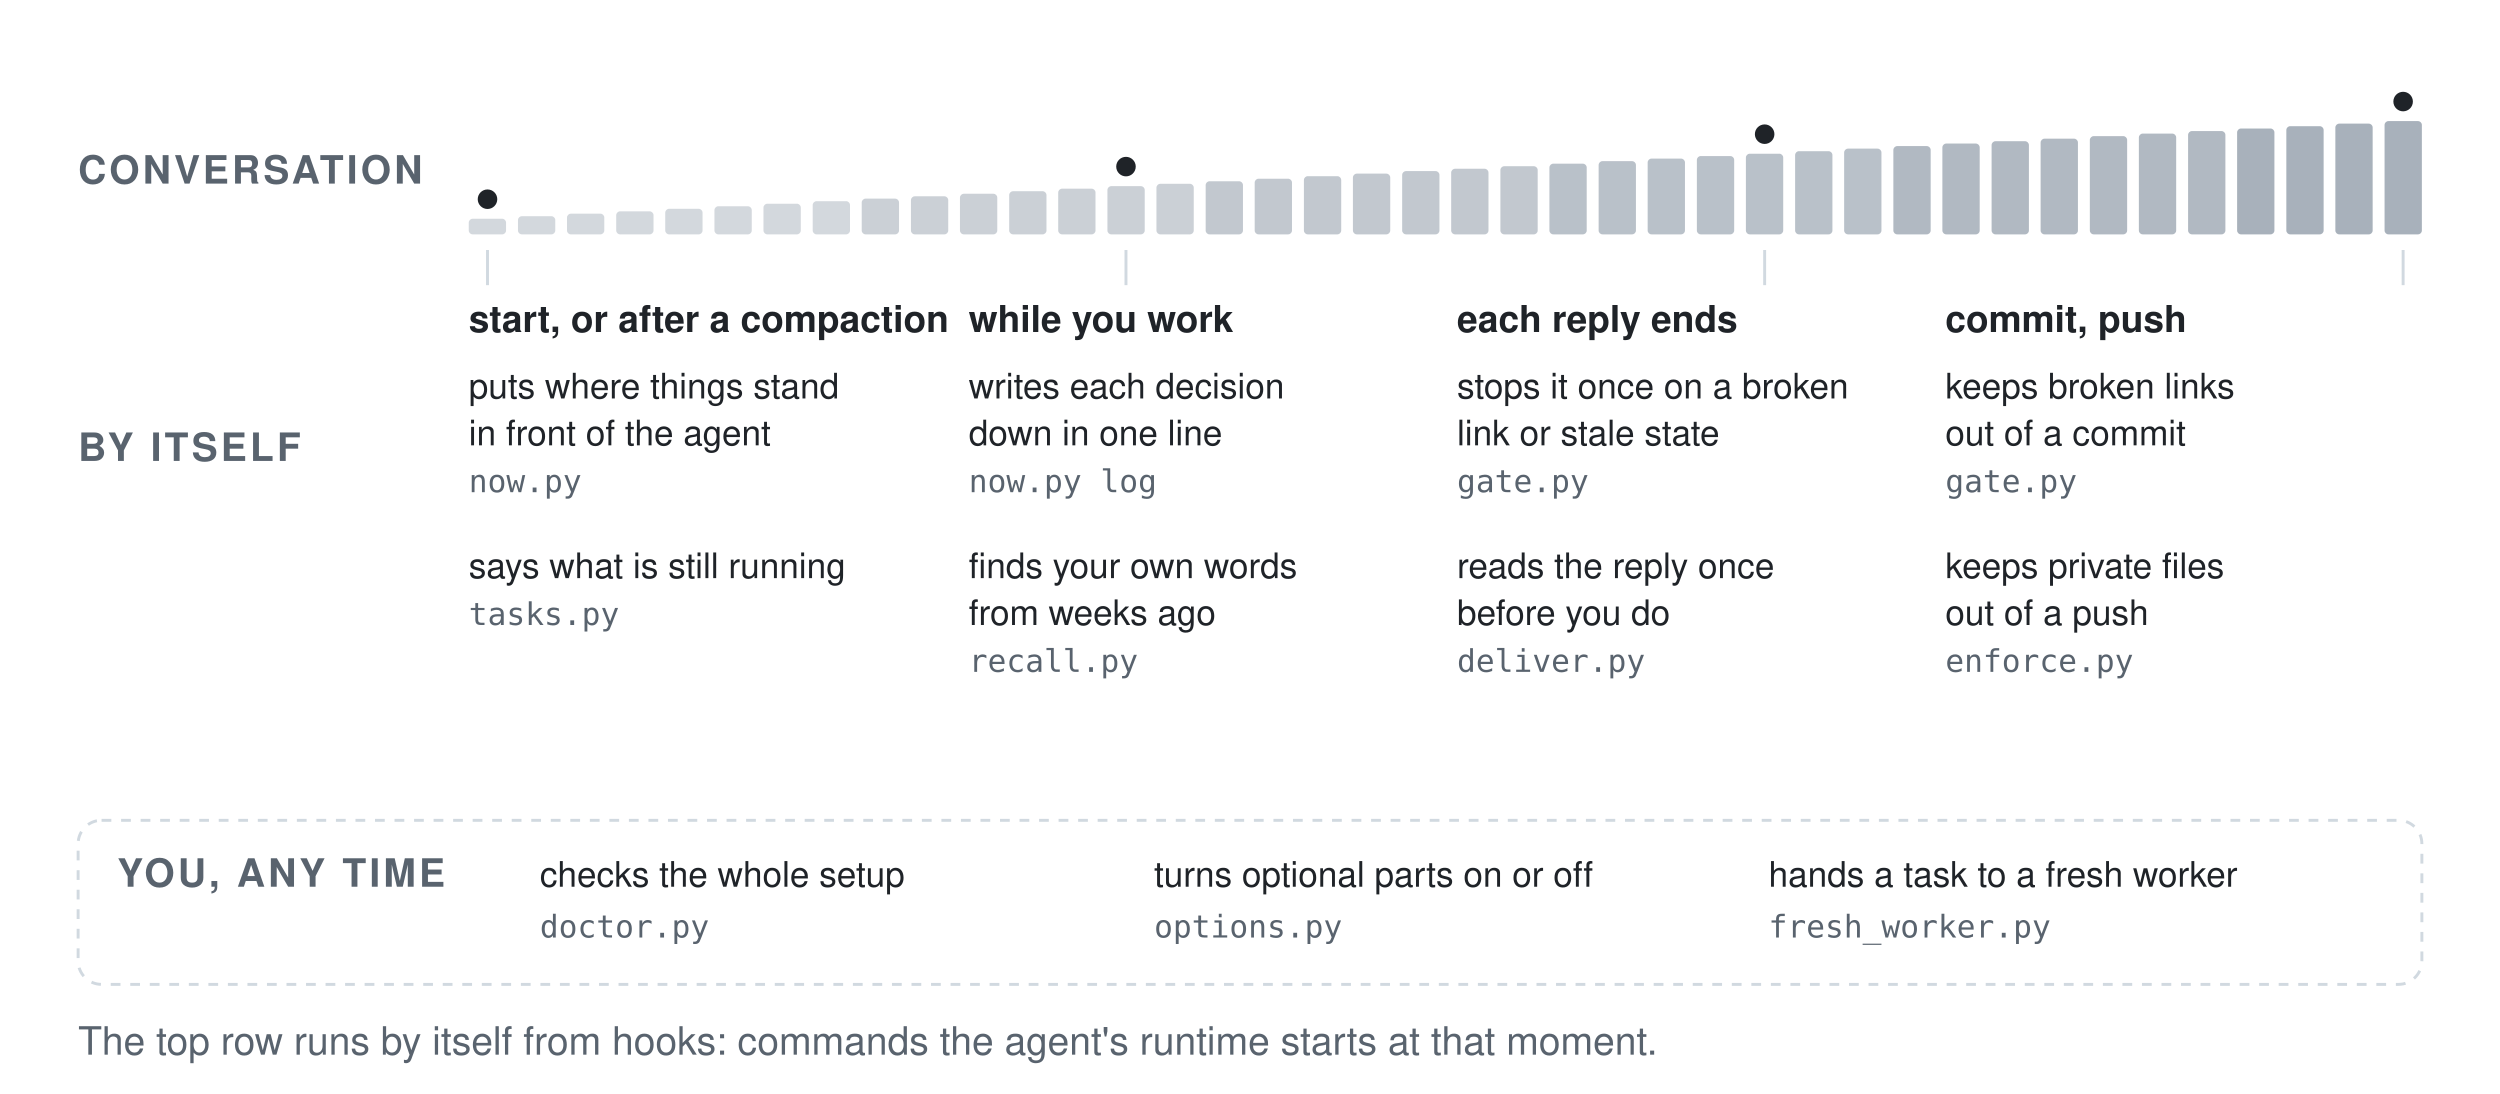
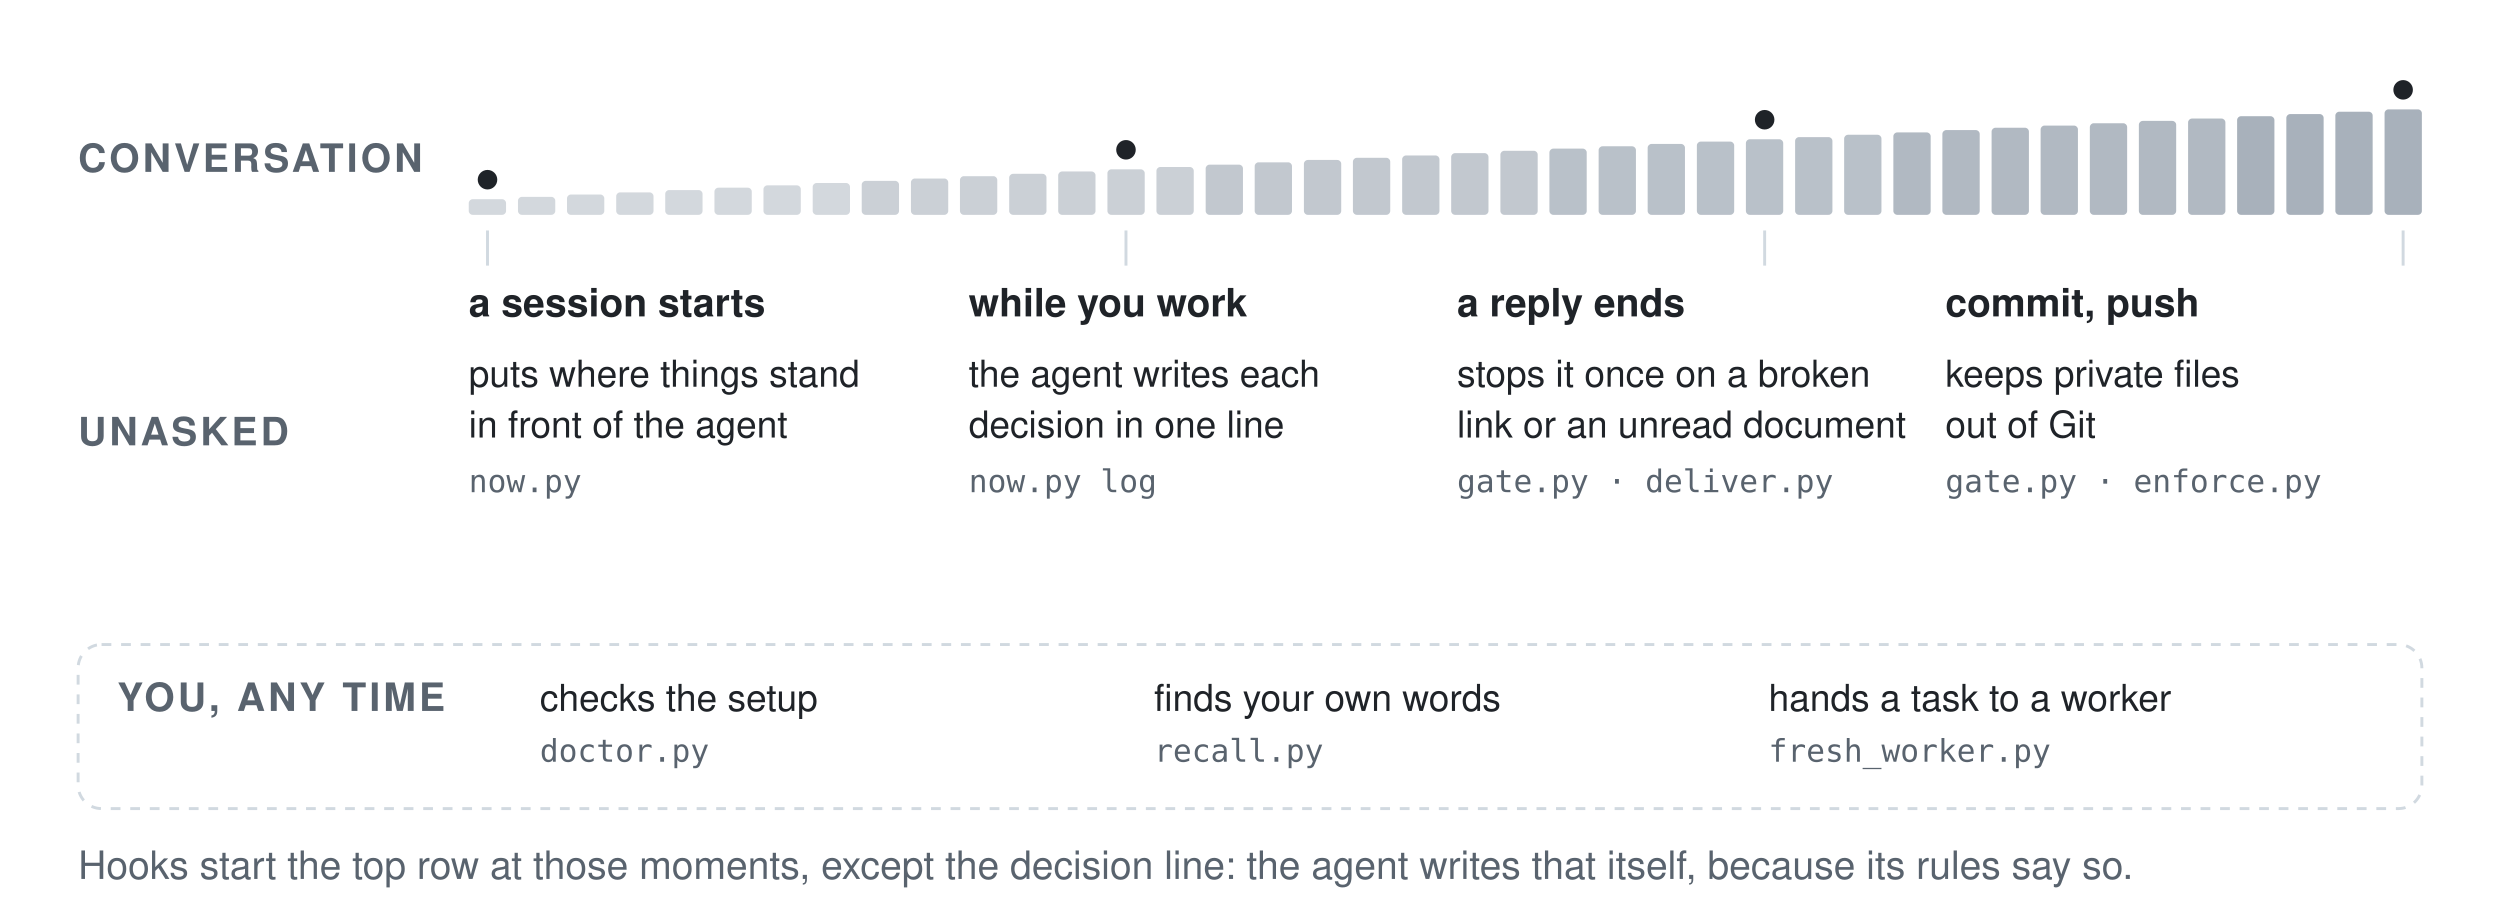
- <svg xmlns="http://www.w3.org/2000/svg" viewBox="0 0 1280 560" width="1280" height="560" role="img" aria-labelledby="t d">
-   <text x="40" y="94" font-size="20" font-family="ui-sans-serif, -apple-system, 'Segoe UI', Helvetica, Arial, sans-serif" fill="#59636e" font-weight="600" letter-spacing="1.6">CONVERSATION</text>
-   <rect x="240" y="112" width="19.1" height="8" rx="2" fill="#a8b1bb" opacity="0.5" />
-   <rect x="265.2" y="110.7" width="19.1" height="9.3" rx="2" fill="#a8b1bb" opacity="0.5" />
-   <rect x="290.3" y="109.4" width="19.1" height="10.6" rx="2" fill="#a8b1bb" opacity="0.5" />
-   <rect x="315.5" y="108.2" width="19.1" height="11.8" rx="2" fill="#a8b1bb" opacity="0.5" />
-   <rect x="340.6" y="106.9" width="19.1" height="13.1" rx="2" fill="#a8b1bb" opacity="0.5" />
-   <rect x="365.8" y="105.6" width="19.1" height="14.4" rx="2" fill="#a8b1bb" opacity="0.5" />
-   <rect x="390.9" y="104.3" width="19.1" height="15.7" rx="2" fill="#a8b1bb" opacity="0.5" />
-   <rect x="416.1" y="103" width="19.1" height="17" rx="2" fill="#a8b1bb" opacity="0.5" />
-   <rect x="441.2" y="101.7" width="19.1" height="18.3" rx="2" fill="#a8b1bb" opacity="0.6" />
-   <rect x="466.4" y="100.5" width="19.1" height="19.5" rx="2" fill="#a8b1bb" opacity="0.6" />
-   <rect x="491.5" y="99.2" width="19.1" height="20.8" rx="2" fill="#a8b1bb" opacity="0.6" />
-   <rect x="516.7" y="97.9" width="19.1" height="22.1" rx="2" fill="#a8b1bb" opacity="0.6" />
-   <rect x="541.8" y="96.6" width="19.1" height="23.4" rx="2" fill="#a8b1bb" opacity="0.6" />
-   <rect x="567" y="95.3" width="19.1" height="24.7" rx="2" fill="#a8b1bb" opacity="0.6" />
-   <rect x="592.1" y="94.1" width="19.1" height="25.9" rx="2" fill="#a8b1bb" opacity="0.6" />
-   <rect x="617.3" y="92.8" width="19.1" height="27.2" rx="2" fill="#a8b1bb" opacity="0.7" />
-   <rect x="642.4" y="91.5" width="19.1" height="28.5" rx="2" fill="#a8b1bb" opacity="0.7" />
-   <rect x="667.6" y="90.2" width="19.1" height="29.8" rx="2" fill="#a8b1bb" opacity="0.7" />
-   <rect x="692.7" y="88.9" width="19.1" height="31.1" rx="2" fill="#a8b1bb" opacity="0.7" />
-   <rect x="717.9" y="87.6" width="19.1" height="32.4" rx="2" fill="#a8b1bb" opacity="0.7" />
-   <rect x="743" y="86.4" width="19.1" height="33.6" rx="2" fill="#a8b1bb" opacity="0.7" />
-   <rect x="768.2" y="85.1" width="19.1" height="34.9" rx="2" fill="#a8b1bb" opacity="0.7" />
-   <rect x="793.3" y="83.8" width="19.1" height="36.2" rx="2" fill="#a8b1bb" opacity="0.8" />
-   <rect x="818.5" y="82.5" width="19.1" height="37.5" rx="2" fill="#a8b1bb" opacity="0.8" />
-   <rect x="843.6" y="81.2" width="19.1" height="38.8" rx="2" fill="#a8b1bb" opacity="0.8" />
-   <rect x="868.8" y="79.9" width="19.1" height="40.1" rx="2" fill="#a8b1bb" opacity="0.8" />
-   <rect x="893.9" y="78.7" width="19.1" height="41.3" rx="2" fill="#a8b1bb" opacity="0.8" />
-   <rect x="919.1" y="77.4" width="19.1" height="42.6" rx="2" fill="#a8b1bb" opacity="0.8" />
-   <rect x="944.2" y="76.1" width="19.1" height="43.9" rx="2" fill="#a8b1bb" opacity="0.8" />
-   <rect x="969.4" y="74.8" width="19.1" height="45.2" rx="2" fill="#a8b1bb" opacity="0.9" />
-   <rect x="994.5" y="73.5" width="19.1" height="46.5" rx="2" fill="#a8b1bb" opacity="0.9" />
-   <rect x="1019.7" y="72.3" width="19.1" height="47.7" rx="2" fill="#a8b1bb" opacity="0.9" />
-   <rect x="1044.8" y="71" width="19.1" height="49" rx="2" fill="#a8b1bb" opacity="0.9" />
-   <rect x="1070" y="69.7" width="19.1" height="50.3" rx="2" fill="#a8b1bb" opacity="0.9" />
-   <rect x="1095.1" y="68.4" width="19.1" height="51.6" rx="2" fill="#a8b1bb" opacity="0.9" />
-   <rect x="1120.3" y="67.1" width="19.1" height="52.9" rx="2" fill="#a8b1bb" opacity="0.9" />
-   <rect x="1145.4" y="65.8" width="19.1" height="54.2" rx="2" fill="#a8b1bb" opacity="1" />
-   <rect x="1170.6" y="64.6" width="19.1" height="55.4" rx="2" fill="#a8b1bb" opacity="1" />
-   <rect x="1195.7" y="63.3" width="19.1" height="56.7" rx="2" fill="#a8b1bb" opacity="1" />
-   <rect x="1220.9" y="62" width="19.1" height="58" rx="2" fill="#a8b1bb" opacity="1" />
-   <text x="40" y="236" font-size="20" font-family="ui-sans-serif, -apple-system, 'Segoe UI', Helvetica, Arial, sans-serif" fill="#59636e" font-weight="600" letter-spacing="1.6">BY ITSELF</text>
-   <circle cx="249.6" cy="102" r="5" fill="#1f2328" />
-   <line x1="249.6" y1="128" x2="249.6" y2="146" stroke="#d1d9e0" stroke-width="1.5" />
-   <text x="240" y="170" font-size="19" font-family="ui-sans-serif, -apple-system, 'Segoe UI', Helvetica, Arial, sans-serif" fill="#1f2328" font-weight="600">start, or after a compaction</text>
-   <text x="240" y="204" font-size="18" font-family="ui-sans-serif, -apple-system, 'Segoe UI', Helvetica, Arial, sans-serif" fill="#1f2328">puts where things stand</text>
-   <text x="240" y="228" font-size="18" font-family="ui-sans-serif, -apple-system, 'Segoe UI', Helvetica, Arial, sans-serif" fill="#1f2328">in front of the agent</text>
+ <svg xmlns="http://www.w3.org/2000/svg" viewBox="0 0 1280 470" width="1280" height="470" role="img" aria-labelledby="t d">
+   <text x="40" y="88" font-size="20" font-family="ui-sans-serif, -apple-system, 'Segoe UI', Helvetica, Arial, sans-serif" fill="#59636e" font-weight="600" letter-spacing="1.6">CONVERSATION</text>
+   <rect x="240" y="102" width="19.1" height="8" rx="2" fill="#a8b1bb" opacity="0.5" />
+   <rect x="265.2" y="100.8" width="19.1" height="9.2" rx="2" fill="#a8b1bb" opacity="0.5" />
+   <rect x="290.3" y="99.6" width="19.1" height="10.4" rx="2" fill="#a8b1bb" opacity="0.5" />
+   <rect x="315.5" y="98.5" width="19.1" height="11.5" rx="2" fill="#a8b1bb" opacity="0.5" />
+   <rect x="340.6" y="97.3" width="19.1" height="12.7" rx="2" fill="#a8b1bb" opacity="0.5" />
+   <rect x="365.8" y="96.1" width="19.1" height="13.9" rx="2" fill="#a8b1bb" opacity="0.5" />
+   <rect x="390.9" y="94.9" width="19.1" height="15.1" rx="2" fill="#a8b1bb" opacity="0.5" />
+   <rect x="416.1" y="93.7" width="19.1" height="16.3" rx="2" fill="#a8b1bb" opacity="0.5" />
+   <rect x="441.2" y="92.6" width="19.1" height="17.4" rx="2" fill="#a8b1bb" opacity="0.6" />
+   <rect x="466.4" y="91.4" width="19.1" height="18.6" rx="2" fill="#a8b1bb" opacity="0.6" />
+   <rect x="491.5" y="90.2" width="19.1" height="19.8" rx="2" fill="#a8b1bb" opacity="0.6" />
+   <rect x="516.7" y="89" width="19.1" height="21" rx="2" fill="#a8b1bb" opacity="0.6" />
+   <rect x="541.8" y="87.8" width="19.1" height="22.2" rx="2" fill="#a8b1bb" opacity="0.6" />
+   <rect x="567" y="86.7" width="19.1" height="23.3" rx="2" fill="#a8b1bb" opacity="0.6" />
+   <rect x="592.1" y="85.5" width="19.1" height="24.5" rx="2" fill="#a8b1bb" opacity="0.6" />
+   <rect x="617.3" y="84.3" width="19.1" height="25.7" rx="2" fill="#a8b1bb" opacity="0.7" />
+   <rect x="642.4" y="83.1" width="19.1" height="26.9" rx="2" fill="#a8b1bb" opacity="0.7" />
+   <rect x="667.6" y="81.9" width="19.1" height="28.1" rx="2" fill="#a8b1bb" opacity="0.7" />
+   <rect x="692.7" y="80.8" width="19.1" height="29.2" rx="2" fill="#a8b1bb" opacity="0.7" />
+   <rect x="717.9" y="79.6" width="19.1" height="30.4" rx="2" fill="#a8b1bb" opacity="0.7" />
+   <rect x="743" y="78.4" width="19.1" height="31.6" rx="2" fill="#a8b1bb" opacity="0.7" />
+   <rect x="768.2" y="77.2" width="19.1" height="32.8" rx="2" fill="#a8b1bb" opacity="0.7" />
+   <rect x="793.3" y="76.1" width="19.1" height="33.9" rx="2" fill="#a8b1bb" opacity="0.8" />
+   <rect x="818.5" y="74.9" width="19.1" height="35.1" rx="2" fill="#a8b1bb" opacity="0.8" />
+   <rect x="843.6" y="73.7" width="19.1" height="36.3" rx="2" fill="#a8b1bb" opacity="0.8" />
+   <rect x="868.8" y="72.5" width="19.1" height="37.5" rx="2" fill="#a8b1bb" opacity="0.8" />
+   <rect x="893.9" y="71.3" width="19.1" height="38.7" rx="2" fill="#a8b1bb" opacity="0.8" />
+   <rect x="919.1" y="70.2" width="19.1" height="39.8" rx="2" fill="#a8b1bb" opacity="0.8" />
+   <rect x="944.2" y="69" width="19.1" height="41" rx="2" fill="#a8b1bb" opacity="0.8" />
+   <rect x="969.4" y="67.8" width="19.1" height="42.2" rx="2" fill="#a8b1bb" opacity="0.9" />
+   <rect x="994.5" y="66.6" width="19.1" height="43.4" rx="2" fill="#a8b1bb" opacity="0.9" />
+   <rect x="1019.7" y="65.4" width="19.1" height="44.6" rx="2" fill="#a8b1bb" opacity="0.9" />
+   <rect x="1044.8" y="64.3" width="19.1" height="45.7" rx="2" fill="#a8b1bb" opacity="0.9" />
+   <rect x="1070" y="63.1" width="19.1" height="46.9" rx="2" fill="#a8b1bb" opacity="0.9" />
+   <rect x="1095.1" y="61.9" width="19.1" height="48.1" rx="2" fill="#a8b1bb" opacity="0.9" />
+   <rect x="1120.3" y="60.7" width="19.1" height="49.3" rx="2" fill="#a8b1bb" opacity="0.9" />
+   <rect x="1145.4" y="59.5" width="19.1" height="50.5" rx="2" fill="#a8b1bb" opacity="1" />
+   <rect x="1170.6" y="58.4" width="19.1" height="51.6" rx="2" fill="#a8b1bb" opacity="1" />
+   <rect x="1195.7" y="57.2" width="19.1" height="52.8" rx="2" fill="#a8b1bb" opacity="1" />
+   <rect x="1220.9" y="56" width="19.1" height="54" rx="2" fill="#a8b1bb" opacity="1" />
+   <text x="40" y="228" font-size="20" font-family="ui-sans-serif, -apple-system, 'Segoe UI', Helvetica, Arial, sans-serif" fill="#59636e" font-weight="600" letter-spacing="1.6">UNASKED</text>
+   <circle cx="249.6" cy="92" r="5" fill="#1f2328" />
+   <line x1="249.6" y1="118" x2="249.6" y2="136" stroke="#d1d9e0" stroke-width="1.5" />
+   <text x="240" y="162" font-size="20" font-family="ui-sans-serif, -apple-system, 'Segoe UI', Helvetica, Arial, sans-serif" fill="#1f2328" font-weight="600">a session starts</text>
+   <text x="240" y="198" font-size="19" font-family="ui-sans-serif, -apple-system, 'Segoe UI', Helvetica, Arial, sans-serif" fill="#1f2328">puts where things stand</text>
+   <text x="240" y="224" font-size="19" font-family="ui-sans-serif, -apple-system, 'Segoe UI', Helvetica, Arial, sans-serif" fill="#1f2328">in front of the agent</text>
  <text x="240" y="252" font-size="16" font-family="ui-monospace, SFMono-Regular, Menlo, Consolas, monospace" fill="#59636e">now.py</text>
-   <text x="240" y="296" font-size="18" font-family="ui-sans-serif, -apple-system, 'Segoe UI', Helvetica, Arial, sans-serif" fill="#1f2328">says what is still running</text>
-   <text x="240" y="320" font-size="16" font-family="ui-monospace, SFMono-Regular, Menlo, Consolas, monospace" fill="#59636e">tasks.py</text>
-   <circle cx="576.5" cy="85.3" r="5" fill="#1f2328" />
-   <line x1="576.5" y1="128" x2="576.5" y2="146" stroke="#d1d9e0" stroke-width="1.5" />
-   <text x="496" y="170" font-size="19" font-family="ui-sans-serif, -apple-system, 'Segoe UI', Helvetica, Arial, sans-serif" fill="#1f2328" font-weight="600">while you work</text>
-   <text x="496" y="204" font-size="18" font-family="ui-sans-serif, -apple-system, 'Segoe UI', Helvetica, Arial, sans-serif" fill="#1f2328">writes each decision</text>
-   <text x="496" y="228" font-size="18" font-family="ui-sans-serif, -apple-system, 'Segoe UI', Helvetica, Arial, sans-serif" fill="#1f2328">down in one line</text>
+   <circle cx="576.5" cy="76.7" r="5" fill="#1f2328" />
+   <line x1="576.5" y1="118" x2="576.5" y2="136" stroke="#d1d9e0" stroke-width="1.5" />
+   <text x="496" y="162" font-size="20" font-family="ui-sans-serif, -apple-system, 'Segoe UI', Helvetica, Arial, sans-serif" fill="#1f2328" font-weight="600">while you work</text>
+   <text x="496" y="198" font-size="19" font-family="ui-sans-serif, -apple-system, 'Segoe UI', Helvetica, Arial, sans-serif" fill="#1f2328">the agent writes each</text>
+   <text x="496" y="224" font-size="19" font-family="ui-sans-serif, -apple-system, 'Segoe UI', Helvetica, Arial, sans-serif" fill="#1f2328">decision in one line</text>
  <text x="496" y="252" font-size="16" font-family="ui-monospace, SFMono-Regular, Menlo, Consolas, monospace" fill="#59636e">now.py log</text>
-   <text x="496" y="296" font-size="18" font-family="ui-sans-serif, -apple-system, 'Segoe UI', Helvetica, Arial, sans-serif" fill="#1f2328">finds your own words</text>
-   <text x="496" y="320" font-size="18" font-family="ui-sans-serif, -apple-system, 'Segoe UI', Helvetica, Arial, sans-serif" fill="#1f2328">from weeks ago</text>
-   <text x="496" y="344" font-size="16" font-family="ui-monospace, SFMono-Regular, Menlo, Consolas, monospace" fill="#59636e">recall.py</text>
-   <circle cx="903.5" cy="68.7" r="5" fill="#1f2328" />
-   <line x1="903.5" y1="128" x2="903.5" y2="146" stroke="#d1d9e0" stroke-width="1.5" />
-   <text x="746" y="170" font-size="19" font-family="ui-sans-serif, -apple-system, 'Segoe UI', Helvetica, Arial, sans-serif" fill="#1f2328" font-weight="600">each reply ends</text>
-   <text x="746" y="204" font-size="18" font-family="ui-sans-serif, -apple-system, 'Segoe UI', Helvetica, Arial, sans-serif" fill="#1f2328">stops it once on a broken</text>
-   <text x="746" y="228" font-size="18" font-family="ui-sans-serif, -apple-system, 'Segoe UI', Helvetica, Arial, sans-serif" fill="#1f2328">link or stale state</text>
-   <text x="746" y="252" font-size="16" font-family="ui-monospace, SFMono-Regular, Menlo, Consolas, monospace" fill="#59636e">gate.py</text>
-   <text x="746" y="296" font-size="18" font-family="ui-sans-serif, -apple-system, 'Segoe UI', Helvetica, Arial, sans-serif" fill="#1f2328">reads the reply once</text>
-   <text x="746" y="320" font-size="18" font-family="ui-sans-serif, -apple-system, 'Segoe UI', Helvetica, Arial, sans-serif" fill="#1f2328">before you do</text>
-   <text x="746" y="344" font-size="16" font-family="ui-monospace, SFMono-Regular, Menlo, Consolas, monospace" fill="#59636e">deliver.py</text>
-   <circle cx="1230.4" cy="52" r="5" fill="#1f2328" />
-   <line x1="1230.4" y1="128" x2="1230.4" y2="146" stroke="#d1d9e0" stroke-width="1.5" />
-   <text x="996" y="170" font-size="19" font-family="ui-sans-serif, -apple-system, 'Segoe UI', Helvetica, Arial, sans-serif" fill="#1f2328" font-weight="600">commit, push</text>
-   <text x="996" y="204" font-size="18" font-family="ui-sans-serif, -apple-system, 'Segoe UI', Helvetica, Arial, sans-serif" fill="#1f2328">keeps broken links</text>
-   <text x="996" y="228" font-size="18" font-family="ui-sans-serif, -apple-system, 'Segoe UI', Helvetica, Arial, sans-serif" fill="#1f2328">out of a commit</text>
-   <text x="996" y="252" font-size="16" font-family="ui-monospace, SFMono-Regular, Menlo, Consolas, monospace" fill="#59636e">gate.py</text>
-   <text x="996" y="296" font-size="18" font-family="ui-sans-serif, -apple-system, 'Segoe UI', Helvetica, Arial, sans-serif" fill="#1f2328">keeps private files</text>
-   <text x="996" y="320" font-size="18" font-family="ui-sans-serif, -apple-system, 'Segoe UI', Helvetica, Arial, sans-serif" fill="#1f2328">out of a push</text>
-   <text x="996" y="344" font-size="16" font-family="ui-monospace, SFMono-Regular, Menlo, Consolas, monospace" fill="#59636e">enforce.py</text>
-   <rect x="40" y="420" width="1200" height="84" rx="12" fill="none" stroke="#d1d9e0" stroke-width="1.5" stroke-dasharray="5 5" />
-   <text x="60" y="454" font-size="20" font-family="ui-sans-serif, -apple-system, 'Segoe UI', Helvetica, Arial, sans-serif" fill="#59636e" font-weight="600" letter-spacing="1.6">YOU, ANY TIME</text>
-   <text x="276.4" y="454" font-size="18" font-family="ui-sans-serif, -apple-system, 'Segoe UI', Helvetica, Arial, sans-serif" fill="#1f2328">checks the whole setup</text>
-   <text x="276.4" y="480" font-size="16" font-family="ui-monospace, SFMono-Regular, Menlo, Consolas, monospace" fill="#59636e">doctor.py</text>
-   <text x="590.9" y="454" font-size="18" font-family="ui-sans-serif, -apple-system, 'Segoe UI', Helvetica, Arial, sans-serif" fill="#1f2328">turns optional parts on or off</text>
-   <text x="590.9" y="480" font-size="16" font-family="ui-monospace, SFMono-Regular, Menlo, Consolas, monospace" fill="#59636e">options.py</text>
-   <text x="905.5" y="454" font-size="18" font-family="ui-sans-serif, -apple-system, 'Segoe UI', Helvetica, Arial, sans-serif" fill="#1f2328">hands a task to a fresh worker</text>
-   <text x="905.5" y="480" font-size="16" font-family="ui-monospace, SFMono-Regular, Menlo, Consolas, monospace" fill="#59636e">fresh_worker.py</text>
-   <text x="40" y="540" font-size="20" font-family="ui-sans-serif, -apple-system, 'Segoe UI', Helvetica, Arial, sans-serif" fill="#59636e">The top row runs by itself from hooks: commands the agent's runtime starts at that moment.</text>
+   <circle cx="903.5" cy="61.3" r="5" fill="#1f2328" />
+   <line x1="903.5" y1="118" x2="903.5" y2="136" stroke="#d1d9e0" stroke-width="1.5" />
+   <text x="746" y="162" font-size="20" font-family="ui-sans-serif, -apple-system, 'Segoe UI', Helvetica, Arial, sans-serif" fill="#1f2328" font-weight="600">a reply ends</text>
+   <text x="746" y="198" font-size="19" font-family="ui-sans-serif, -apple-system, 'Segoe UI', Helvetica, Arial, sans-serif" fill="#1f2328">stops it once on a broken</text>
+   <text x="746" y="224" font-size="19" font-family="ui-sans-serif, -apple-system, 'Segoe UI', Helvetica, Arial, sans-serif" fill="#1f2328">link or an unread document</text>
+   <text x="746" y="252" font-size="16" font-family="ui-monospace, SFMono-Regular, Menlo, Consolas, monospace" fill="#59636e">gate.py · deliver.py</text>
+   <circle cx="1230.4" cy="46" r="5" fill="#1f2328" />
+   <line x1="1230.4" y1="118" x2="1230.4" y2="136" stroke="#d1d9e0" stroke-width="1.5" />
+   <text x="996" y="162" font-size="20" font-family="ui-sans-serif, -apple-system, 'Segoe UI', Helvetica, Arial, sans-serif" fill="#1f2328" font-weight="600">commit, push</text>
+   <text x="996" y="198" font-size="19" font-family="ui-sans-serif, -apple-system, 'Segoe UI', Helvetica, Arial, sans-serif" fill="#1f2328">keeps private files</text>
+   <text x="996" y="224" font-size="19" font-family="ui-sans-serif, -apple-system, 'Segoe UI', Helvetica, Arial, sans-serif" fill="#1f2328">out of Git</text>
+   <text x="996" y="252" font-size="16" font-family="ui-monospace, SFMono-Regular, Menlo, Consolas, monospace" fill="#59636e">gate.py · enforce.py</text>
+   <rect x="40" y="330" width="1200" height="84" rx="12" fill="none" stroke="#d1d9e0" stroke-width="1.5" stroke-dasharray="5 5" />
+   <text x="60" y="364" font-size="20" font-family="ui-sans-serif, -apple-system, 'Segoe UI', Helvetica, Arial, sans-serif" fill="#59636e" font-weight="600" letter-spacing="1.6">YOU, ANY TIME</text>
+   <text x="276.4" y="364" font-size="19" font-family="ui-sans-serif, -apple-system, 'Segoe UI', Helvetica, Arial, sans-serif" fill="#1f2328">checks the setup</text>
+   <text x="276.4" y="390" font-size="16" font-family="ui-monospace, SFMono-Regular, Menlo, Consolas, monospace" fill="#59636e">doctor.py</text>
+   <text x="590.9" y="364" font-size="19" font-family="ui-sans-serif, -apple-system, 'Segoe UI', Helvetica, Arial, sans-serif" fill="#1f2328">finds your own words</text>
+   <text x="590.9" y="390" font-size="16" font-family="ui-monospace, SFMono-Regular, Menlo, Consolas, monospace" fill="#59636e">recall.py</text>
+   <text x="905.5" y="364" font-size="19" font-family="ui-sans-serif, -apple-system, 'Segoe UI', Helvetica, Arial, sans-serif" fill="#1f2328">hands a task to a worker</text>
+   <text x="905.5" y="390" font-size="16" font-family="ui-monospace, SFMono-Regular, Menlo, Consolas, monospace" fill="#59636e">fresh_worker.py</text>
+   <text x="40" y="450" font-size="20" font-family="ui-sans-serif, -apple-system, 'Segoe UI', Helvetica, Arial, sans-serif" fill="#59636e">Hooks start the top row at those moments, except the decision line: the agent writes that itself, because its rules say so.</text>
</svg>
